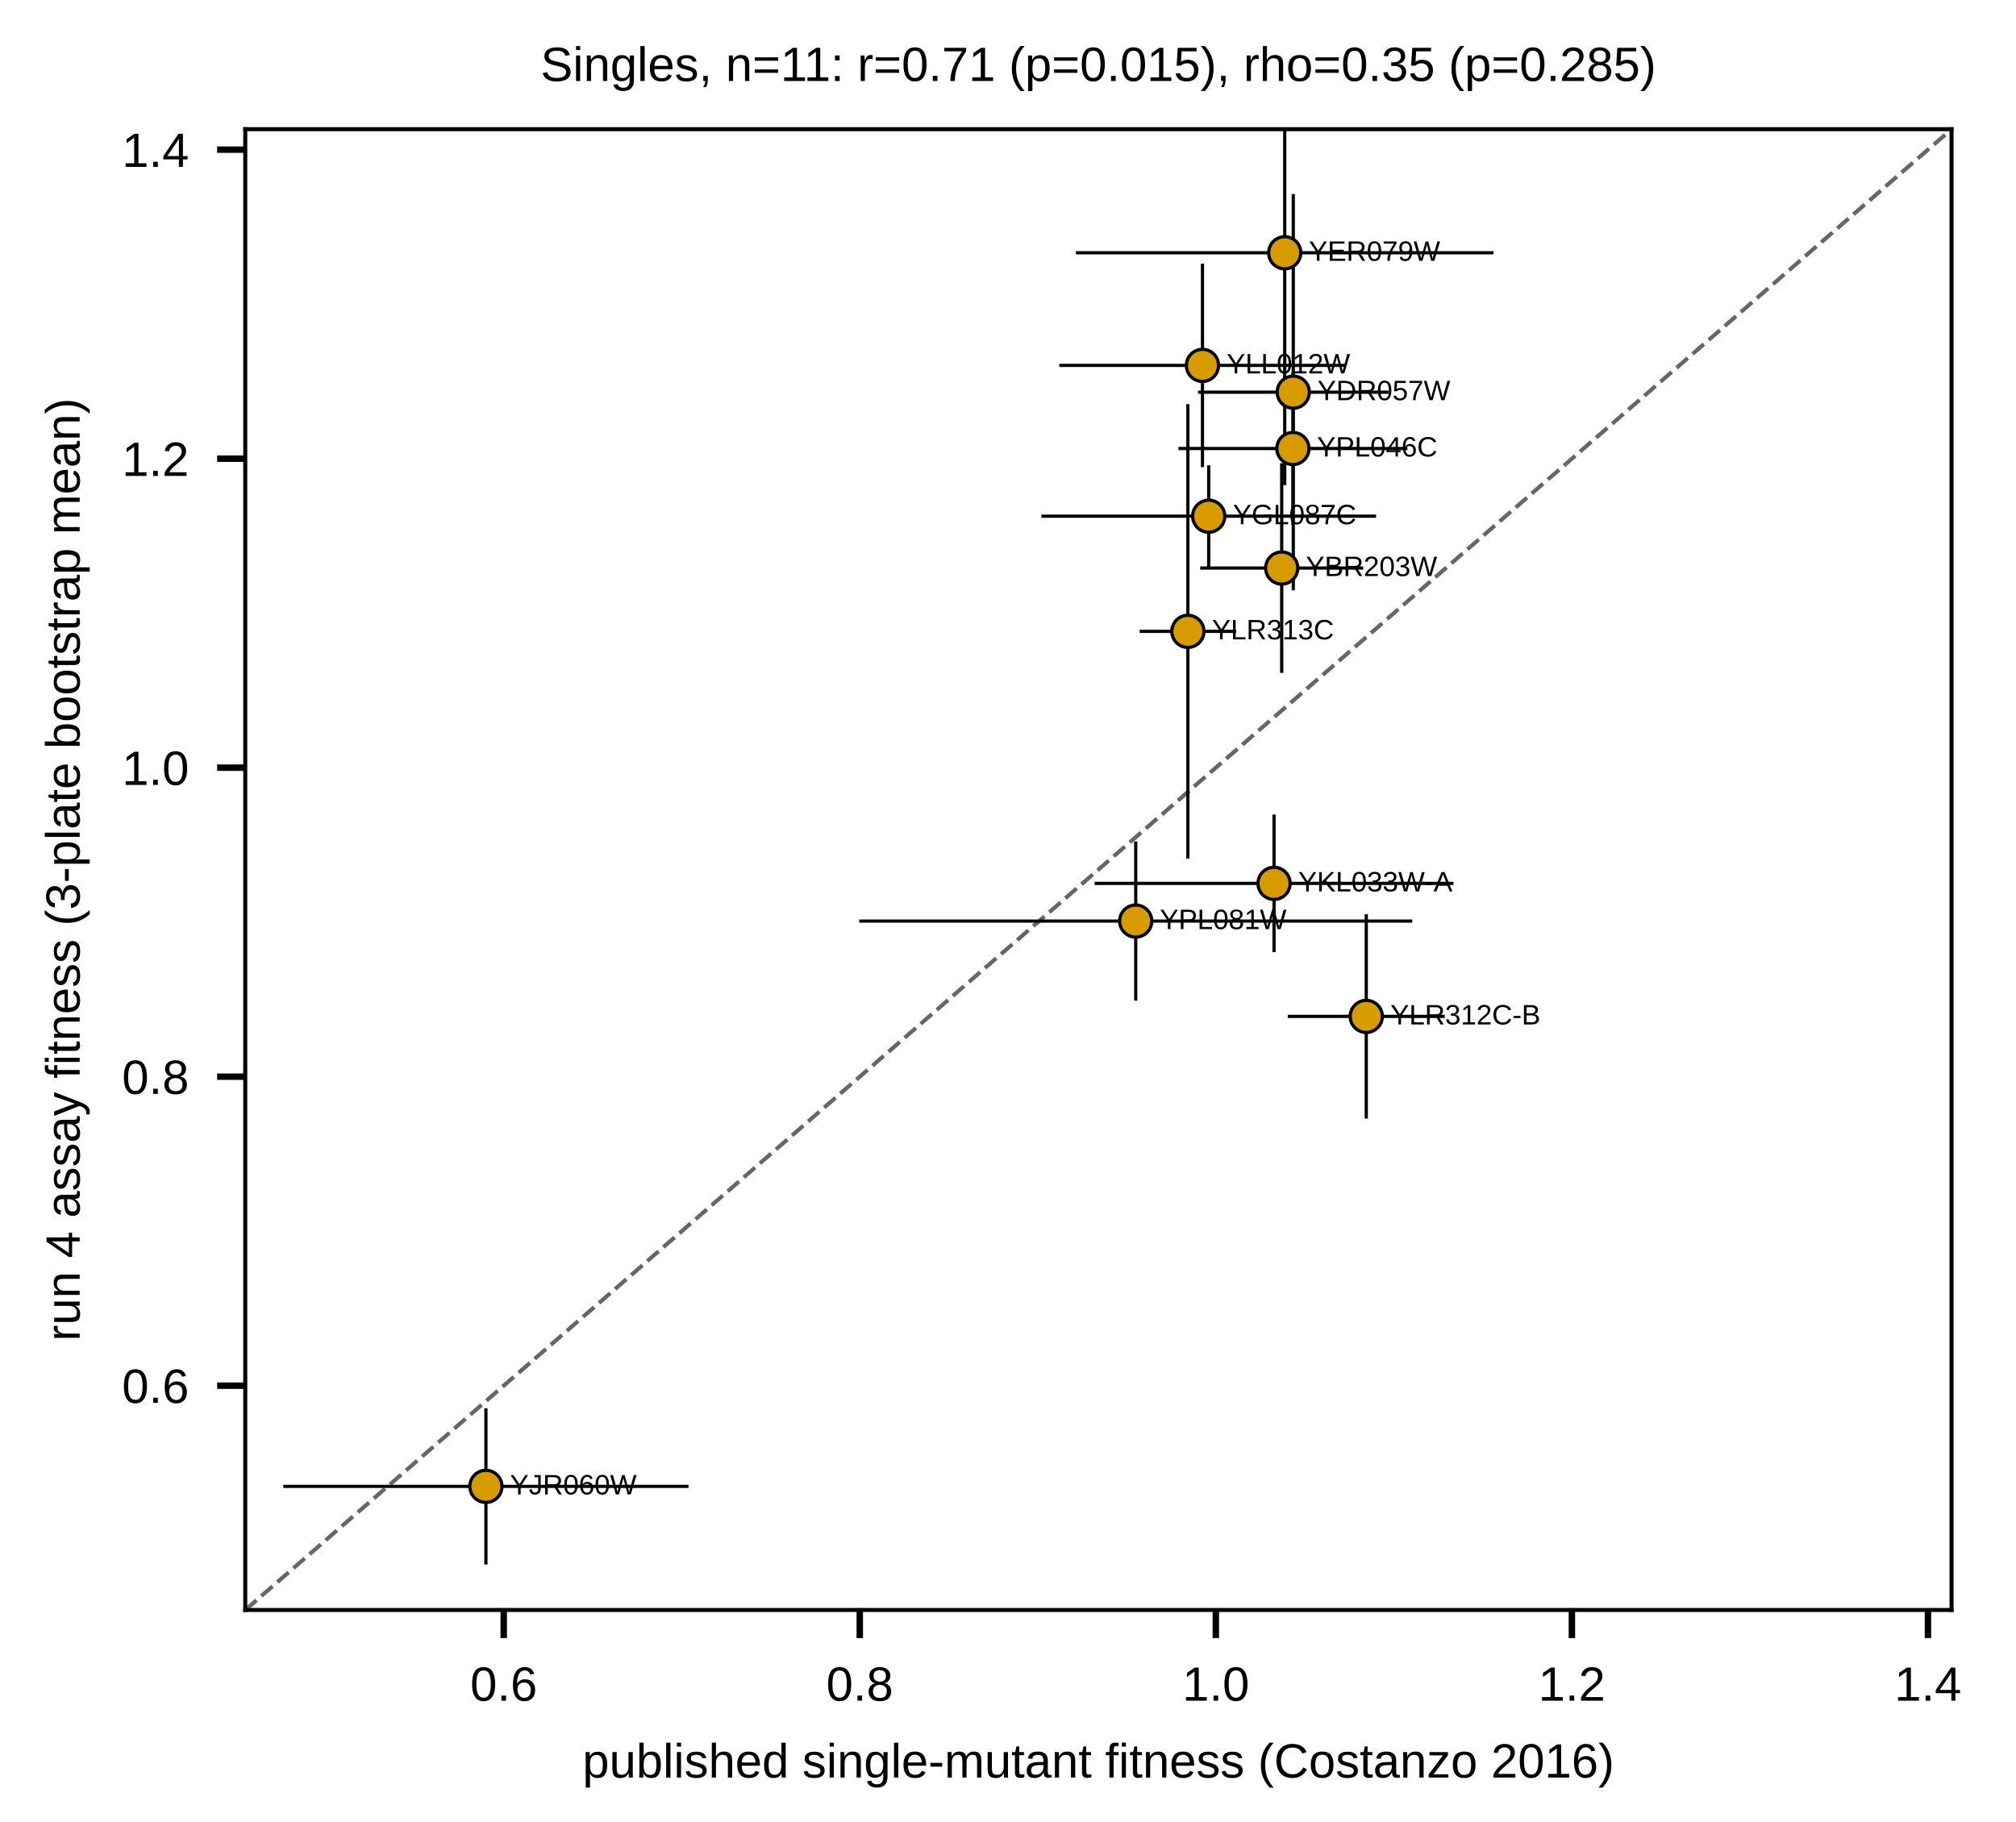
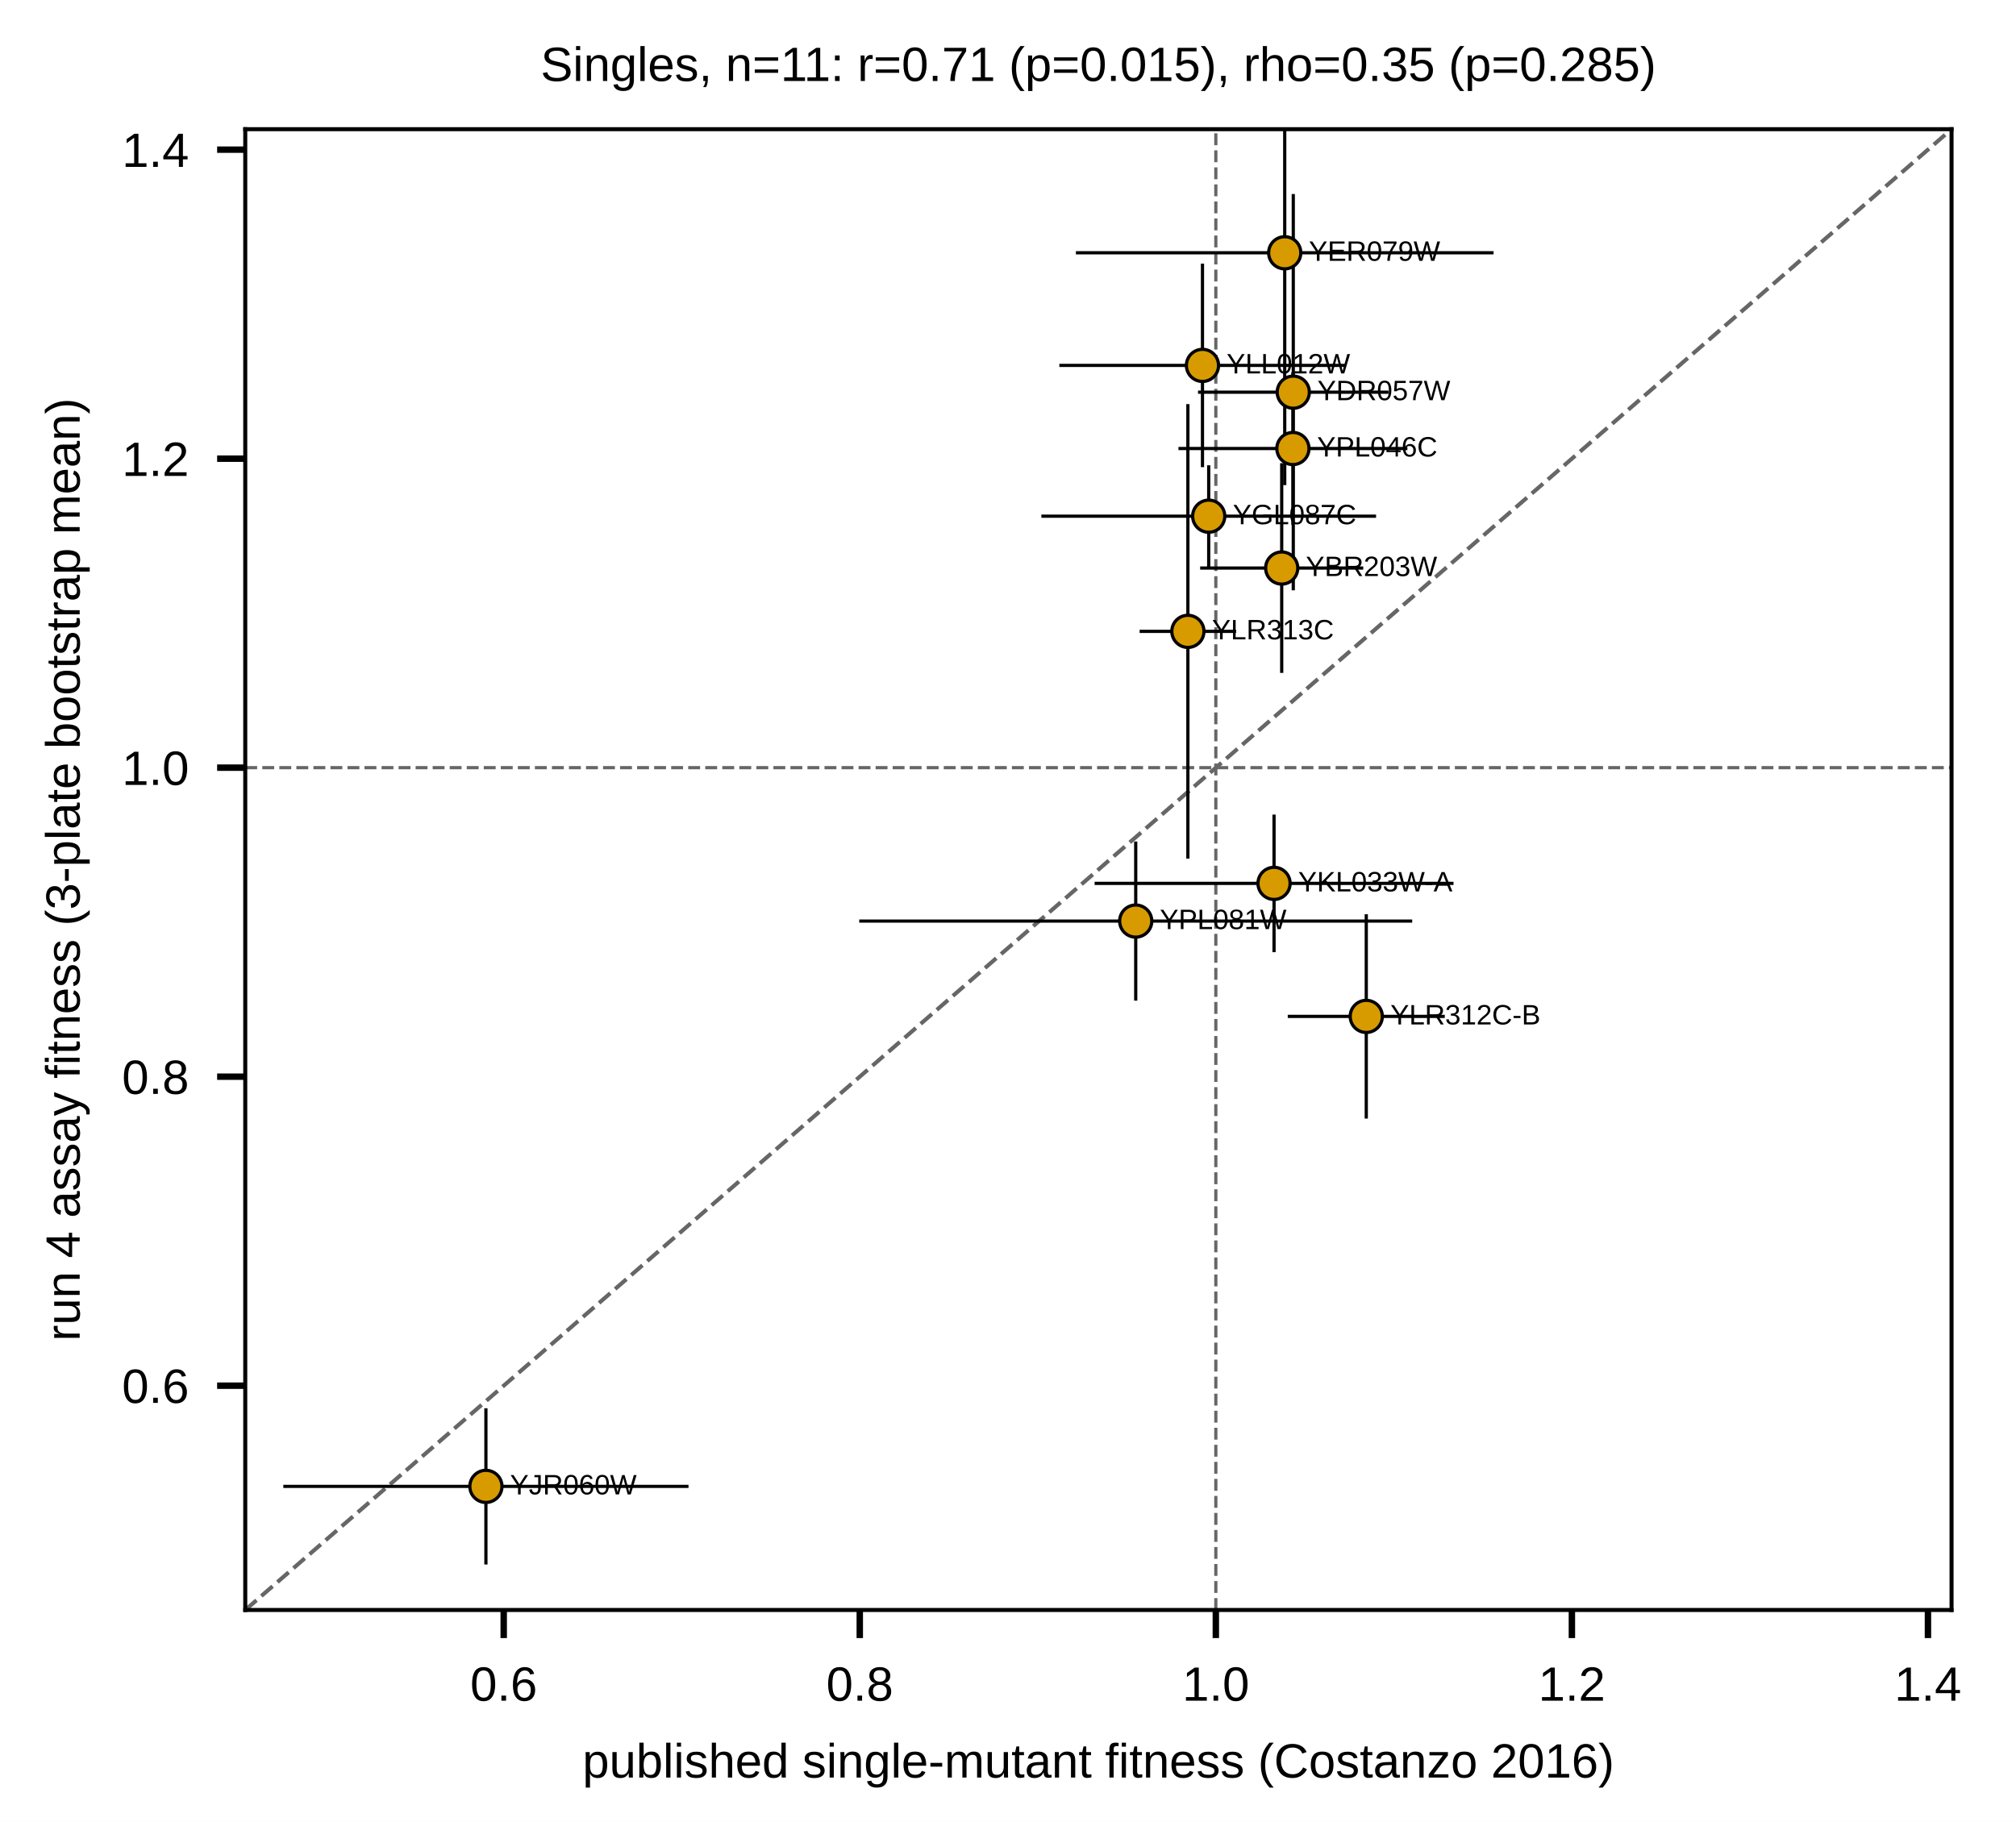
<svg xmlns="http://www.w3.org/2000/svg" xmlns:xlink="http://www.w3.org/1999/xlink" width="348.425" height="314.961" viewBox="0 0 348.425 314.961" version="1.1">
  <g transform="scale(1.388889)">
    <defs>
      <style type="text/css">*{stroke-linejoin: round; stroke-linecap: butt}</style>
    </defs>
    <g id="figure_1">
      <g id="patch_1">
        <path d="M 0 226.772  L 250.866 226.772  L 250.866 0  L 0 0  z " style="fill: #ffffff" />
      </g>
      <g id="axes_1">
        <g id="patch_2">
          <path d="M 30.519 200.393  L 242.845 200.393  L 242.845 16.08  L 30.519 16.08  z " style="fill: #ffffff" />
        </g>
        <g id="line2d_1">
-           <path d="M 30.519 200.393  L 242.845 16.08  " clip-path="url(#pb003e93a1d)" style="fill: none; stroke-dasharray: 1.85,0.8; stroke-dashoffset: 0; stroke: #666666; stroke-width: 0.5" />
+           <path d="M 30.519 200.393  L 242.845 16.08  " clip-path="url(#p6b06bebf1a)" style="fill: none; stroke-dasharray: 1.85,0.8; stroke-dashoffset: 0; stroke: #666666; stroke-width: 0.5" />
+         </g>
+         <g id="line2d_2">
+           <path d="M 30.519 95.551  L 242.845 95.551  " clip-path="url(#p6b06bebf1a)" style="fill: none; stroke-dasharray: 1.48,0.64; stroke-dashoffset: 0; stroke: #666666; stroke-width: 0.4" />
+         </g>
+         <g id="line2d_3">
+           <path d="M 151.295 200.393  L 151.295 16.08  " clip-path="url(#p6b06bebf1a)" style="fill: none; stroke-dasharray: 1.48,0.64; stroke-dashoffset: 0; stroke: #666666; stroke-width: 0.4" />
        </g>
        <g id="matplotlib.axis_1">
          <g id="xtick_1">
-             <g id="line2d_2">
+             <g id="line2d_4">
              <defs>
-                 <path id="m8d60f4c41c" d="M 0 0  L 0 3.5  " style="stroke: #000000; stroke-width: 0.8" />
+                 <path id="mb3ba80c3b8" d="M 0 0  L 0 3.5  " style="stroke: #000000; stroke-width: 0.8" />
              </defs>
              <g>
-                 <use xlink:href="#m8d60f4c41c" x="62.681" y="200.393" style="stroke: #000000; stroke-width: 0.8" />
+                 <use xlink:href="#mb3ba80c3b8" x="62.681" y="200.393" style="stroke: #000000; stroke-width: 0.8" />
              </g>
            </g>
            <g id="text_1">
              <text style="font-size: 6px; font-family: 'Arial'; text-anchor: middle" x="62.681" y="211.688" transform="rotate(-0 62.68119 211.6876)">0.6</text>
            </g>
          </g>
          <g id="xtick_2">
-             <g id="line2d_3">
-               <g>
-                 <use xlink:href="#m8d60f4c41c" x="106.988" y="200.393" style="stroke: #000000; stroke-width: 0.8" />
+             <g id="line2d_5">
+               <g>
+                 <use xlink:href="#mb3ba80c3b8" x="106.988" y="200.393" style="stroke: #000000; stroke-width: 0.8" />
              </g>
            </g>
            <g id="text_2">
              <text style="font-size: 6px; font-family: 'Arial'; text-anchor: middle" x="106.988" y="211.688" transform="rotate(-0 106.988 211.6876)">0.8</text>
            </g>
          </g>
          <g id="xtick_3">
-             <g id="line2d_4">
-               <g>
-                 <use xlink:href="#m8d60f4c41c" x="151.295" y="200.393" style="stroke: #000000; stroke-width: 0.8" />
+             <g id="line2d_6">
+               <g>
+                 <use xlink:href="#mb3ba80c3b8" x="151.295" y="200.393" style="stroke: #000000; stroke-width: 0.8" />
              </g>
            </g>
            <g id="text_3">
              <text style="font-size: 6px; font-family: 'Arial'; text-anchor: middle" x="151.295" y="211.688" transform="rotate(-0 151.2949 211.6876)">1.0</text>
            </g>
          </g>
          <g id="xtick_4">
-             <g id="line2d_5">
-               <g>
-                 <use xlink:href="#m8d60f4c41c" x="195.602" y="200.393" style="stroke: #000000; stroke-width: 0.8" />
+             <g id="line2d_7">
+               <g>
+                 <use xlink:href="#mb3ba80c3b8" x="195.602" y="200.393" style="stroke: #000000; stroke-width: 0.8" />
              </g>
            </g>
            <g id="text_4">
              <text style="font-size: 6px; font-family: 'Arial'; text-anchor: middle" x="195.602" y="211.688" transform="rotate(-0 195.6017 211.6876)">1.2</text>
            </g>
          </g>
          <g id="xtick_5">
-             <g id="line2d_6">
-               <g>
-                 <use xlink:href="#m8d60f4c41c" x="239.909" y="200.393" style="stroke: #000000; stroke-width: 0.8" />
+             <g id="line2d_8">
+               <g>
+                 <use xlink:href="#mb3ba80c3b8" x="239.909" y="200.393" style="stroke: #000000; stroke-width: 0.8" />
              </g>
            </g>
            <g id="text_5">
              <text style="font-size: 6px; font-family: 'Arial'; text-anchor: middle" x="239.909" y="211.688" transform="rotate(-0 239.9085 211.6876)">1.4</text>
            </g>
          </g>
          <g id="xtick_6">
-             <g id="line2d_7" />
+             <g id="line2d_9" />
          </g>
          <g id="xtick_7">
-             <g id="line2d_8" />
+             <g id="line2d_10" />
          </g>
          <g id="xtick_8">
-             <g id="line2d_9" />
+             <g id="line2d_11" />
          </g>
          <g id="xtick_9">
-             <g id="line2d_10" />
+             <g id="line2d_12" />
          </g>
          <g id="xtick_10">
-             <g id="line2d_11" />
+             <g id="line2d_13" />
          </g>
          <g id="text_6">
            <text style="font-size: 6px; font-family: 'Arial'; text-anchor: middle" x="136.682" y="221.248" transform="rotate(-0 136.6817 221.2479)">published single-mutant fitness (Costanzo 2016)</text>
          </g>
        </g>
        <g id="matplotlib.axis_2">
          <g id="ytick_1">
-             <g id="line2d_12">
+             <g id="line2d_14">
              <defs>
-                 <path id="m1480e1248a" d="M 0 0  L -3.5 0  " style="stroke: #000000; stroke-width: 0.8" />
+                 <path id="m2cb75959af" d="M 0 0  L -3.5 0  " style="stroke: #000000; stroke-width: 0.8" />
              </defs>
              <g>
-                 <use xlink:href="#m1480e1248a" x="30.519" y="172.474" style="stroke: #000000; stroke-width: 0.8" />
+                 <use xlink:href="#m2cb75959af" x="30.519" y="172.474" style="stroke: #000000; stroke-width: 0.8" />
              </g>
            </g>
            <g id="text_7">
              <text style="font-size: 6px; font-family: 'Arial'; text-anchor: end" x="23.519" y="174.621" transform="rotate(-0 23.51875 174.6211)">0.6</text>
            </g>
          </g>
          <g id="ytick_2">
-             <g id="line2d_13">
-               <g>
-                 <use xlink:href="#m1480e1248a" x="30.519" y="134.013" style="stroke: #000000; stroke-width: 0.8" />
+             <g id="line2d_15">
+               <g>
+                 <use xlink:href="#m2cb75959af" x="30.519" y="134.013" style="stroke: #000000; stroke-width: 0.8" />
              </g>
            </g>
            <g id="text_8">
              <text style="font-size: 6px; font-family: 'Arial'; text-anchor: end" x="23.519" y="136.16" transform="rotate(-0 23.51875 136.1599)">0.8</text>
            </g>
          </g>
          <g id="ytick_3">
-             <g id="line2d_14">
-               <g>
-                 <use xlink:href="#m1480e1248a" x="30.519" y="95.551" style="stroke: #000000; stroke-width: 0.8" />
+             <g id="line2d_16">
+               <g>
+                 <use xlink:href="#m2cb75959af" x="30.519" y="95.551" style="stroke: #000000; stroke-width: 0.8" />
              </g>
            </g>
            <g id="text_9">
              <text style="font-size: 6px; font-family: 'Arial'; text-anchor: end" x="23.519" y="97.699" transform="rotate(-0 23.51875 97.69865)">1.0</text>
            </g>
          </g>
          <g id="ytick_4">
-             <g id="line2d_15">
-               <g>
-                 <use xlink:href="#m1480e1248a" x="30.519" y="57.09" style="stroke: #000000; stroke-width: 0.8" />
+             <g id="line2d_17">
+               <g>
+                 <use xlink:href="#m2cb75959af" x="30.519" y="57.09" style="stroke: #000000; stroke-width: 0.8" />
              </g>
            </g>
            <g id="text_10">
              <text style="font-size: 6px; font-family: 'Arial'; text-anchor: end" x="23.519" y="59.237" transform="rotate(-0 23.51875 59.23741)">1.2</text>
            </g>
          </g>
          <g id="ytick_5">
-             <g id="line2d_16">
-               <g>
-                 <use xlink:href="#m1480e1248a" x="30.519" y="18.629" style="stroke: #000000; stroke-width: 0.8" />
+             <g id="line2d_18">
+               <g>
+                 <use xlink:href="#m2cb75959af" x="30.519" y="18.629" style="stroke: #000000; stroke-width: 0.8" />
              </g>
            </g>
            <g id="text_11">
              <text style="font-size: 6px; font-family: 'Arial'; text-anchor: end" x="23.519" y="20.776" transform="rotate(-0 23.51875 20.77617)">1.4</text>
            </g>
          </g>
          <g id="ytick_6">
-             <g id="line2d_17" />
+             <g id="line2d_19" />
          </g>
          <g id="ytick_7">
-             <g id="line2d_18" />
+             <g id="line2d_20" />
          </g>
          <g id="ytick_8">
-             <g id="line2d_19" />
+             <g id="line2d_21" />
          </g>
          <g id="ytick_9">
-             <g id="line2d_20" />
+             <g id="line2d_22" />
          </g>
          <g id="ytick_10">
-             <g id="line2d_21" />
+             <g id="line2d_23" />
          </g>
          <g id="text_12">
            <text style="font-size: 6px; font-family: 'Arial'; text-anchor: middle" x="9.916" y="108.236" transform="rotate(-90 9.915938 108.2365)">run 4 assay fitness (3-plate bootstrap mean)</text>
          </g>
        </g>
        <g id="LineCollection_1">
-           <path d="M 149.345 70.703  L 169.638 70.703  " clip-path="url(#pb003e93a1d)" style="fill: none; stroke: #000000; stroke-width: 0.4" />
-           <path d="M 149.08 48.814  L 172.784 48.814  " clip-path="url(#pb003e93a1d)" style="fill: none; stroke: #000000; stroke-width: 0.4" />
-           <path d="M 133.882 31.464  L 185.854 31.464  " clip-path="url(#pb003e93a1d)" style="fill: none; stroke: #000000; stroke-width: 0.4" />
-           <path d="M 129.585 64.25  L 171.233 64.25  " clip-path="url(#pb003e93a1d)" style="fill: none; stroke: #000000; stroke-width: 0.4" />
-           <path d="M 35.255 185.008  L 85.676 185.008  " clip-path="url(#pb003e93a1d)" style="fill: none; stroke: #000000; stroke-width: 0.4" />
-           <path d="M 136.208 109.953  L 180.87 109.953  " clip-path="url(#pb003e93a1d)" style="fill: none; stroke: #000000; stroke-width: 0.4" />
-           <path d="M 131.822 45.48  L 167.445 45.48  " clip-path="url(#pb003e93a1d)" style="fill: none; stroke: #000000; stroke-width: 0.4" />
-           <path d="M 160.245 126.511  L 179.784 126.511  " clip-path="url(#pb003e93a1d)" style="fill: none; stroke: #000000; stroke-width: 0.4" />
-           <path d="M 141.813 78.584  L 153.82 78.584  " clip-path="url(#pb003e93a1d)" style="fill: none; stroke: #000000; stroke-width: 0.4" />
-           <path d="M 146.643 55.827  L 175.132 55.827  " clip-path="url(#pb003e93a1d)" style="fill: none; stroke: #000000; stroke-width: 0.4" />
-           <path d="M 106.922 114.645  L 175.73 114.645  " clip-path="url(#pb003e93a1d)" style="fill: none; stroke: #000000; stroke-width: 0.4" />
+           <path d="M 149.345 70.703  L 169.638 70.703  " clip-path="url(#p6b06bebf1a)" style="fill: none; stroke: #000000; stroke-width: 0.4" />
+           <path d="M 149.08 48.814  L 172.784 48.814  " clip-path="url(#p6b06bebf1a)" style="fill: none; stroke: #000000; stroke-width: 0.4" />
+           <path d="M 133.882 31.464  L 185.854 31.464  " clip-path="url(#p6b06bebf1a)" style="fill: none; stroke: #000000; stroke-width: 0.4" />
+           <path d="M 129.585 64.25  L 171.233 64.25  " clip-path="url(#p6b06bebf1a)" style="fill: none; stroke: #000000; stroke-width: 0.4" />
+           <path d="M 35.255 185.008  L 85.676 185.008  " clip-path="url(#p6b06bebf1a)" style="fill: none; stroke: #000000; stroke-width: 0.4" />
+           <path d="M 136.208 109.953  L 180.87 109.953  " clip-path="url(#p6b06bebf1a)" style="fill: none; stroke: #000000; stroke-width: 0.4" />
+           <path d="M 131.822 45.48  L 167.445 45.48  " clip-path="url(#p6b06bebf1a)" style="fill: none; stroke: #000000; stroke-width: 0.4" />
+           <path d="M 160.245 126.511  L 179.784 126.511  " clip-path="url(#p6b06bebf1a)" style="fill: none; stroke: #000000; stroke-width: 0.4" />
+           <path d="M 141.813 78.584  L 153.82 78.584  " clip-path="url(#p6b06bebf1a)" style="fill: none; stroke: #000000; stroke-width: 0.4" />
+           <path d="M 146.643 55.827  L 175.132 55.827  " clip-path="url(#p6b06bebf1a)" style="fill: none; stroke: #000000; stroke-width: 0.4" />
+           <path d="M 106.922 114.645  L 175.73 114.645  " clip-path="url(#p6b06bebf1a)" style="fill: none; stroke: #000000; stroke-width: 0.4" />
        </g>
        <g id="LineCollection_2">
-           <path d="M 159.492 83.756  L 159.492 57.651  " clip-path="url(#pb003e93a1d)" style="fill: none; stroke: #000000; stroke-width: 0.4" />
-           <path d="M 160.932 73.476  L 160.932 24.152  " clip-path="url(#pb003e93a1d)" style="fill: none; stroke: #000000; stroke-width: 0.4" />
-           <path d="M 159.868 60.38  L 159.868 2.549  " clip-path="url(#pb003e93a1d)" style="fill: none; stroke: #000000; stroke-width: 0.4" />
-           <path d="M 150.409 70.586  L 150.409 57.914  " clip-path="url(#pb003e93a1d)" style="fill: none; stroke: #000000; stroke-width: 0.4" />
-           <path d="M 60.466 194.732  L 60.466 175.285  " clip-path="url(#pb003e93a1d)" style="fill: none; stroke: #000000; stroke-width: 0.4" />
-           <path d="M 158.539 118.517  L 158.539 101.389  " clip-path="url(#pb003e93a1d)" style="fill: none; stroke: #000000; stroke-width: 0.4" />
-           <path d="M 149.633 58.148  L 149.633 32.813  " clip-path="url(#pb003e93a1d)" style="fill: none; stroke: #000000; stroke-width: 0.4" />
-           <path d="M 170.015 139.227  L 170.015 113.796  " clip-path="url(#pb003e93a1d)" style="fill: none; stroke: #000000; stroke-width: 0.4" />
-           <path d="M 147.817 106.867  L 147.817 50.301  " clip-path="url(#pb003e93a1d)" style="fill: none; stroke: #000000; stroke-width: 0.4" />
-           <path d="M 160.887 65.342  L 160.887 46.312  " clip-path="url(#pb003e93a1d)" style="fill: none; stroke: #000000; stroke-width: 0.4" />
-           <path d="M 141.326 124.55  L 141.326 104.741  " clip-path="url(#pb003e93a1d)" style="fill: none; stroke: #000000; stroke-width: 0.4" />
-         </g>
-         <g id="line2d_22">
+           <path d="M 159.492 83.756  L 159.492 57.651  " clip-path="url(#p6b06bebf1a)" style="fill: none; stroke: #000000; stroke-width: 0.4" />
+           <path d="M 160.932 73.476  L 160.932 24.152  " clip-path="url(#p6b06bebf1a)" style="fill: none; stroke: #000000; stroke-width: 0.4" />
+           <path d="M 159.868 60.38  L 159.868 2.549  " clip-path="url(#p6b06bebf1a)" style="fill: none; stroke: #000000; stroke-width: 0.4" />
+           <path d="M 150.409 70.586  L 150.409 57.914  " clip-path="url(#p6b06bebf1a)" style="fill: none; stroke: #000000; stroke-width: 0.4" />
+           <path d="M 60.466 194.732  L 60.466 175.285  " clip-path="url(#p6b06bebf1a)" style="fill: none; stroke: #000000; stroke-width: 0.4" />
+           <path d="M 158.539 118.517  L 158.539 101.389  " clip-path="url(#p6b06bebf1a)" style="fill: none; stroke: #000000; stroke-width: 0.4" />
+           <path d="M 149.633 58.148  L 149.633 32.813  " clip-path="url(#p6b06bebf1a)" style="fill: none; stroke: #000000; stroke-width: 0.4" />
+           <path d="M 170.015 139.227  L 170.015 113.796  " clip-path="url(#p6b06bebf1a)" style="fill: none; stroke: #000000; stroke-width: 0.4" />
+           <path d="M 147.817 106.867  L 147.817 50.301  " clip-path="url(#p6b06bebf1a)" style="fill: none; stroke: #000000; stroke-width: 0.4" />
+           <path d="M 160.887 65.342  L 160.887 46.312  " clip-path="url(#p6b06bebf1a)" style="fill: none; stroke: #000000; stroke-width: 0.4" />
+           <path d="M 141.326 124.55  L 141.326 104.741  " clip-path="url(#p6b06bebf1a)" style="fill: none; stroke: #000000; stroke-width: 0.4" />
+         </g>
+         <g id="line2d_24">
          <defs>
-             <path id="m2b5283eab6" d="M 0 2  C 0.53 2 1.039 1.789 1.414 1.414  C 1.789 1.039 2 0.53 2 0  C 2 -0.53 1.789 -1.039 1.414 -1.414  C 1.039 -1.789 0.53 -2 0 -2  C -0.53 -2 -1.039 -1.789 -1.414 -1.414  C -1.789 -1.039 -2 -0.53 -2 0  C -2 0.53 -1.789 1.039 -1.414 1.414  C -1.039 1.789 -0.53 2 0 2  z " style="stroke: #000000; stroke-width: 0.4" />
+             <path id="m5b69d836fb" d="M 0 2  C 0.53 2 1.039 1.789 1.414 1.414  C 1.789 1.039 2 0.53 2 0  C 2 -0.53 1.789 -1.039 1.414 -1.414  C 1.039 -1.789 0.53 -2 0 -2  C -0.53 -2 -1.039 -1.789 -1.414 -1.414  C -1.789 -1.039 -2 -0.53 -2 0  C -2 0.53 -1.789 1.039 -1.414 1.414  C -1.039 1.789 -0.53 2 0 2  z " style="stroke: #000000; stroke-width: 0.4" />
          </defs>
-           <g clip-path="url(#pb003e93a1d)">
-             <use xlink:href="#m2b5283eab6" x="159.492" y="70.703" style="fill: #d79b00; stroke: #000000; stroke-width: 0.4" />
-             <use xlink:href="#m2b5283eab6" x="160.932" y="48.814" style="fill: #d79b00; stroke: #000000; stroke-width: 0.4" />
-             <use xlink:href="#m2b5283eab6" x="159.868" y="31.464" style="fill: #d79b00; stroke: #000000; stroke-width: 0.4" />
-             <use xlink:href="#m2b5283eab6" x="150.409" y="64.25" style="fill: #d79b00; stroke: #000000; stroke-width: 0.4" />
-             <use xlink:href="#m2b5283eab6" x="60.466" y="185.008" style="fill: #d79b00; stroke: #000000; stroke-width: 0.4" />
-             <use xlink:href="#m2b5283eab6" x="158.539" y="109.953" style="fill: #d79b00; stroke: #000000; stroke-width: 0.4" />
-             <use xlink:href="#m2b5283eab6" x="149.633" y="45.48" style="fill: #d79b00; stroke: #000000; stroke-width: 0.4" />
-             <use xlink:href="#m2b5283eab6" x="170.015" y="126.511" style="fill: #d79b00; stroke: #000000; stroke-width: 0.4" />
-             <use xlink:href="#m2b5283eab6" x="147.817" y="78.584" style="fill: #d79b00; stroke: #000000; stroke-width: 0.4" />
-             <use xlink:href="#m2b5283eab6" x="160.887" y="55.827" style="fill: #d79b00; stroke: #000000; stroke-width: 0.4" />
-             <use xlink:href="#m2b5283eab6" x="141.326" y="114.645" style="fill: #d79b00; stroke: #000000; stroke-width: 0.4" />
+           <g clip-path="url(#p6b06bebf1a)">
+             <use xlink:href="#m5b69d836fb" x="159.492" y="70.703" style="fill: #d79b00; stroke: #000000; stroke-width: 0.4" />
+             <use xlink:href="#m5b69d836fb" x="160.932" y="48.814" style="fill: #d79b00; stroke: #000000; stroke-width: 0.4" />
+             <use xlink:href="#m5b69d836fb" x="159.868" y="31.464" style="fill: #d79b00; stroke: #000000; stroke-width: 0.4" />
+             <use xlink:href="#m5b69d836fb" x="150.409" y="64.25" style="fill: #d79b00; stroke: #000000; stroke-width: 0.4" />
+             <use xlink:href="#m5b69d836fb" x="60.466" y="185.008" style="fill: #d79b00; stroke: #000000; stroke-width: 0.4" />
+             <use xlink:href="#m5b69d836fb" x="158.539" y="109.953" style="fill: #d79b00; stroke: #000000; stroke-width: 0.4" />
+             <use xlink:href="#m5b69d836fb" x="149.633" y="45.48" style="fill: #d79b00; stroke: #000000; stroke-width: 0.4" />
+             <use xlink:href="#m5b69d836fb" x="170.015" y="126.511" style="fill: #d79b00; stroke: #000000; stroke-width: 0.4" />
+             <use xlink:href="#m5b69d836fb" x="147.817" y="78.584" style="fill: #d79b00; stroke: #000000; stroke-width: 0.4" />
+             <use xlink:href="#m5b69d836fb" x="160.887" y="55.827" style="fill: #d79b00; stroke: #000000; stroke-width: 0.4" />
+             <use xlink:href="#m5b69d836fb" x="141.326" y="114.645" style="fill: #d79b00; stroke: #000000; stroke-width: 0.4" />
          </g>
        </g>
        <g id="patch_3">
          <path d="M 30.519 200.393  L 30.519 16.08  " style="fill: none; stroke: #000000; stroke-width: 0.5; stroke-linejoin: miter; stroke-linecap: square" />
        </g>
        <g id="patch_4">
          <path d="M 242.845 200.393  L 242.845 16.08  " style="fill: none; stroke: #000000; stroke-width: 0.5; stroke-linejoin: miter; stroke-linecap: square" />
        </g>
        <g id="patch_5">
          <path d="M 30.519 200.393  L 242.845 200.393  " style="fill: none; stroke: #000000; stroke-width: 0.5; stroke-linejoin: miter; stroke-linecap: square" />
        </g>
        <g id="patch_6">
          <path d="M 30.519 16.08  L 242.845 16.08  " style="fill: none; stroke: #000000; stroke-width: 0.5; stroke-linejoin: miter; stroke-linecap: square" />
        </g>
        <g id="text_13">
          <text style="font-size: 3.5px; font-family: 'Arial'; text-anchor: start" x="162.492" y="71.703" transform="rotate(-0 162.4916 71.70315)">YBR203W</text>
        </g>
        <g id="text_14">
          <text style="font-size: 3.5px; font-family: 'Arial'; text-anchor: start" x="163.932" y="49.814" transform="rotate(-0 163.9316 49.81397)">YDR057W</text>
        </g>
        <g id="text_15">
          <text style="font-size: 3.5px; font-family: 'Arial'; text-anchor: start" x="162.868" y="32.464" transform="rotate(-0 162.8682 32.4645)">YER079W</text>
        </g>
        <g id="text_16">
          <text style="font-size: 3.5px; font-family: 'Arial'; text-anchor: start" x="153.409" y="65.25" transform="rotate(-0 153.4087 65.24973)">YGL087C</text>
        </g>
        <g id="text_17">
          <text style="font-size: 3.5px; font-family: 'Arial'; text-anchor: start" x="63.466" y="186.008" transform="rotate(-0 63.46584 186.0084)">YJR060W</text>
        </g>
        <g id="text_18">
          <text style="font-size: 3.5px; font-family: 'Arial'; text-anchor: start" x="161.539" y="110.953" transform="rotate(-0 161.539 110.9533)">YKL033W-A</text>
        </g>
        <g id="text_19">
          <text style="font-size: 3.5px; font-family: 'Arial'; text-anchor: start" x="152.633" y="46.48" transform="rotate(-0 152.6334 46.48034)">YLL012W</text>
        </g>
        <g id="text_20">
          <text style="font-size: 3.5px; font-family: 'Arial'; text-anchor: start" x="173.015" y="127.511" transform="rotate(-0 173.0145 127.5114)">YLR312C-B</text>
        </g>
        <g id="text_21">
          <text style="font-size: 3.5px; font-family: 'Arial'; text-anchor: start" x="150.817" y="79.584" transform="rotate(-0 150.8168 79.58406)">YLR313C</text>
        </g>
        <g id="text_22">
          <text style="font-size: 3.5px; font-family: 'Arial'; text-anchor: start" x="163.887" y="56.827" transform="rotate(-0 163.8873 56.82739)">YPL046C</text>
        </g>
        <g id="text_23">
          <text style="font-size: 3.5px; font-family: 'Arial'; text-anchor: start" x="144.326" y="115.645" transform="rotate(-0 144.3258 115.6452)">YPL081W</text>
        </g>
        <g id="text_24">
          <text style="font-size: 6px; font-family: 'Arial'; text-anchor: middle" x="136.682" y="10.08" transform="rotate(-0 136.6817 10.08)">Singles, n=11: r=0.71 (p=0.015), rho=0.35 (p=0.285)</text>
        </g>
      </g>
    </g>
    <defs>
-       <clipPath id="pb003e93a1d">
+       <clipPath id="p6b06bebf1a">
        <rect x="30.519" y="16.08" width="212.326" height="184.313" />
      </clipPath>
    </defs>
  </g>
</svg>
